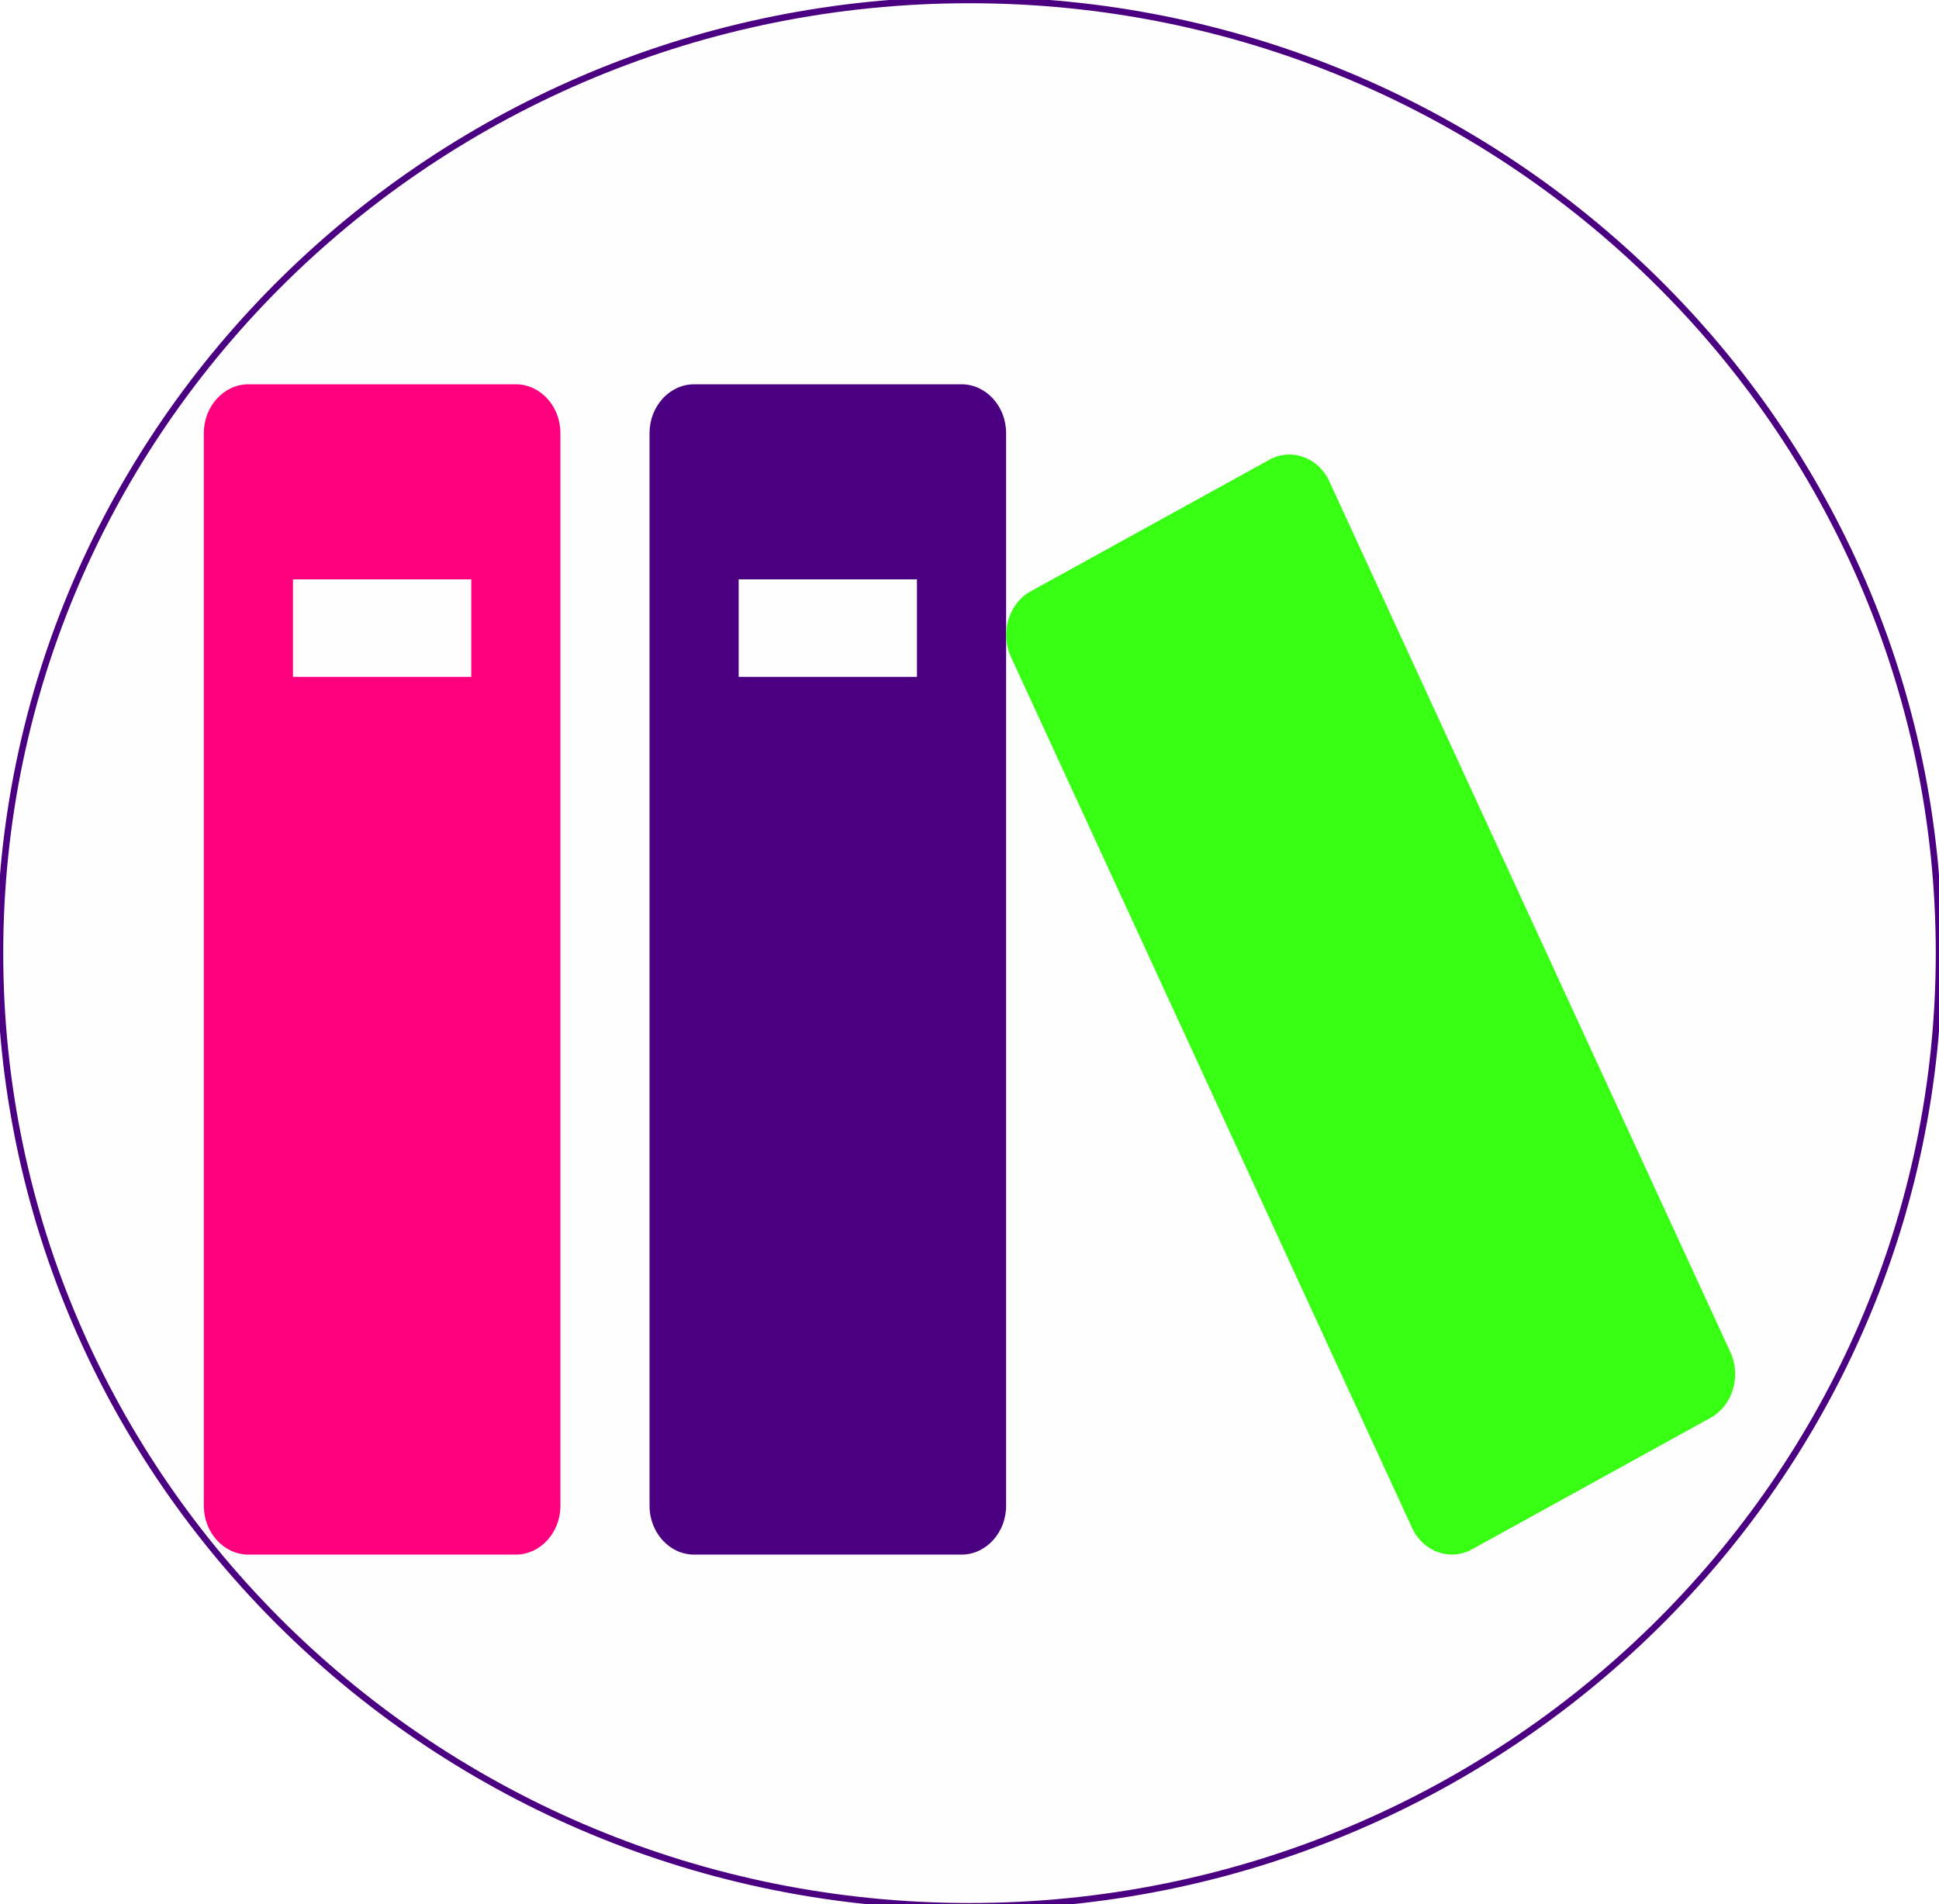
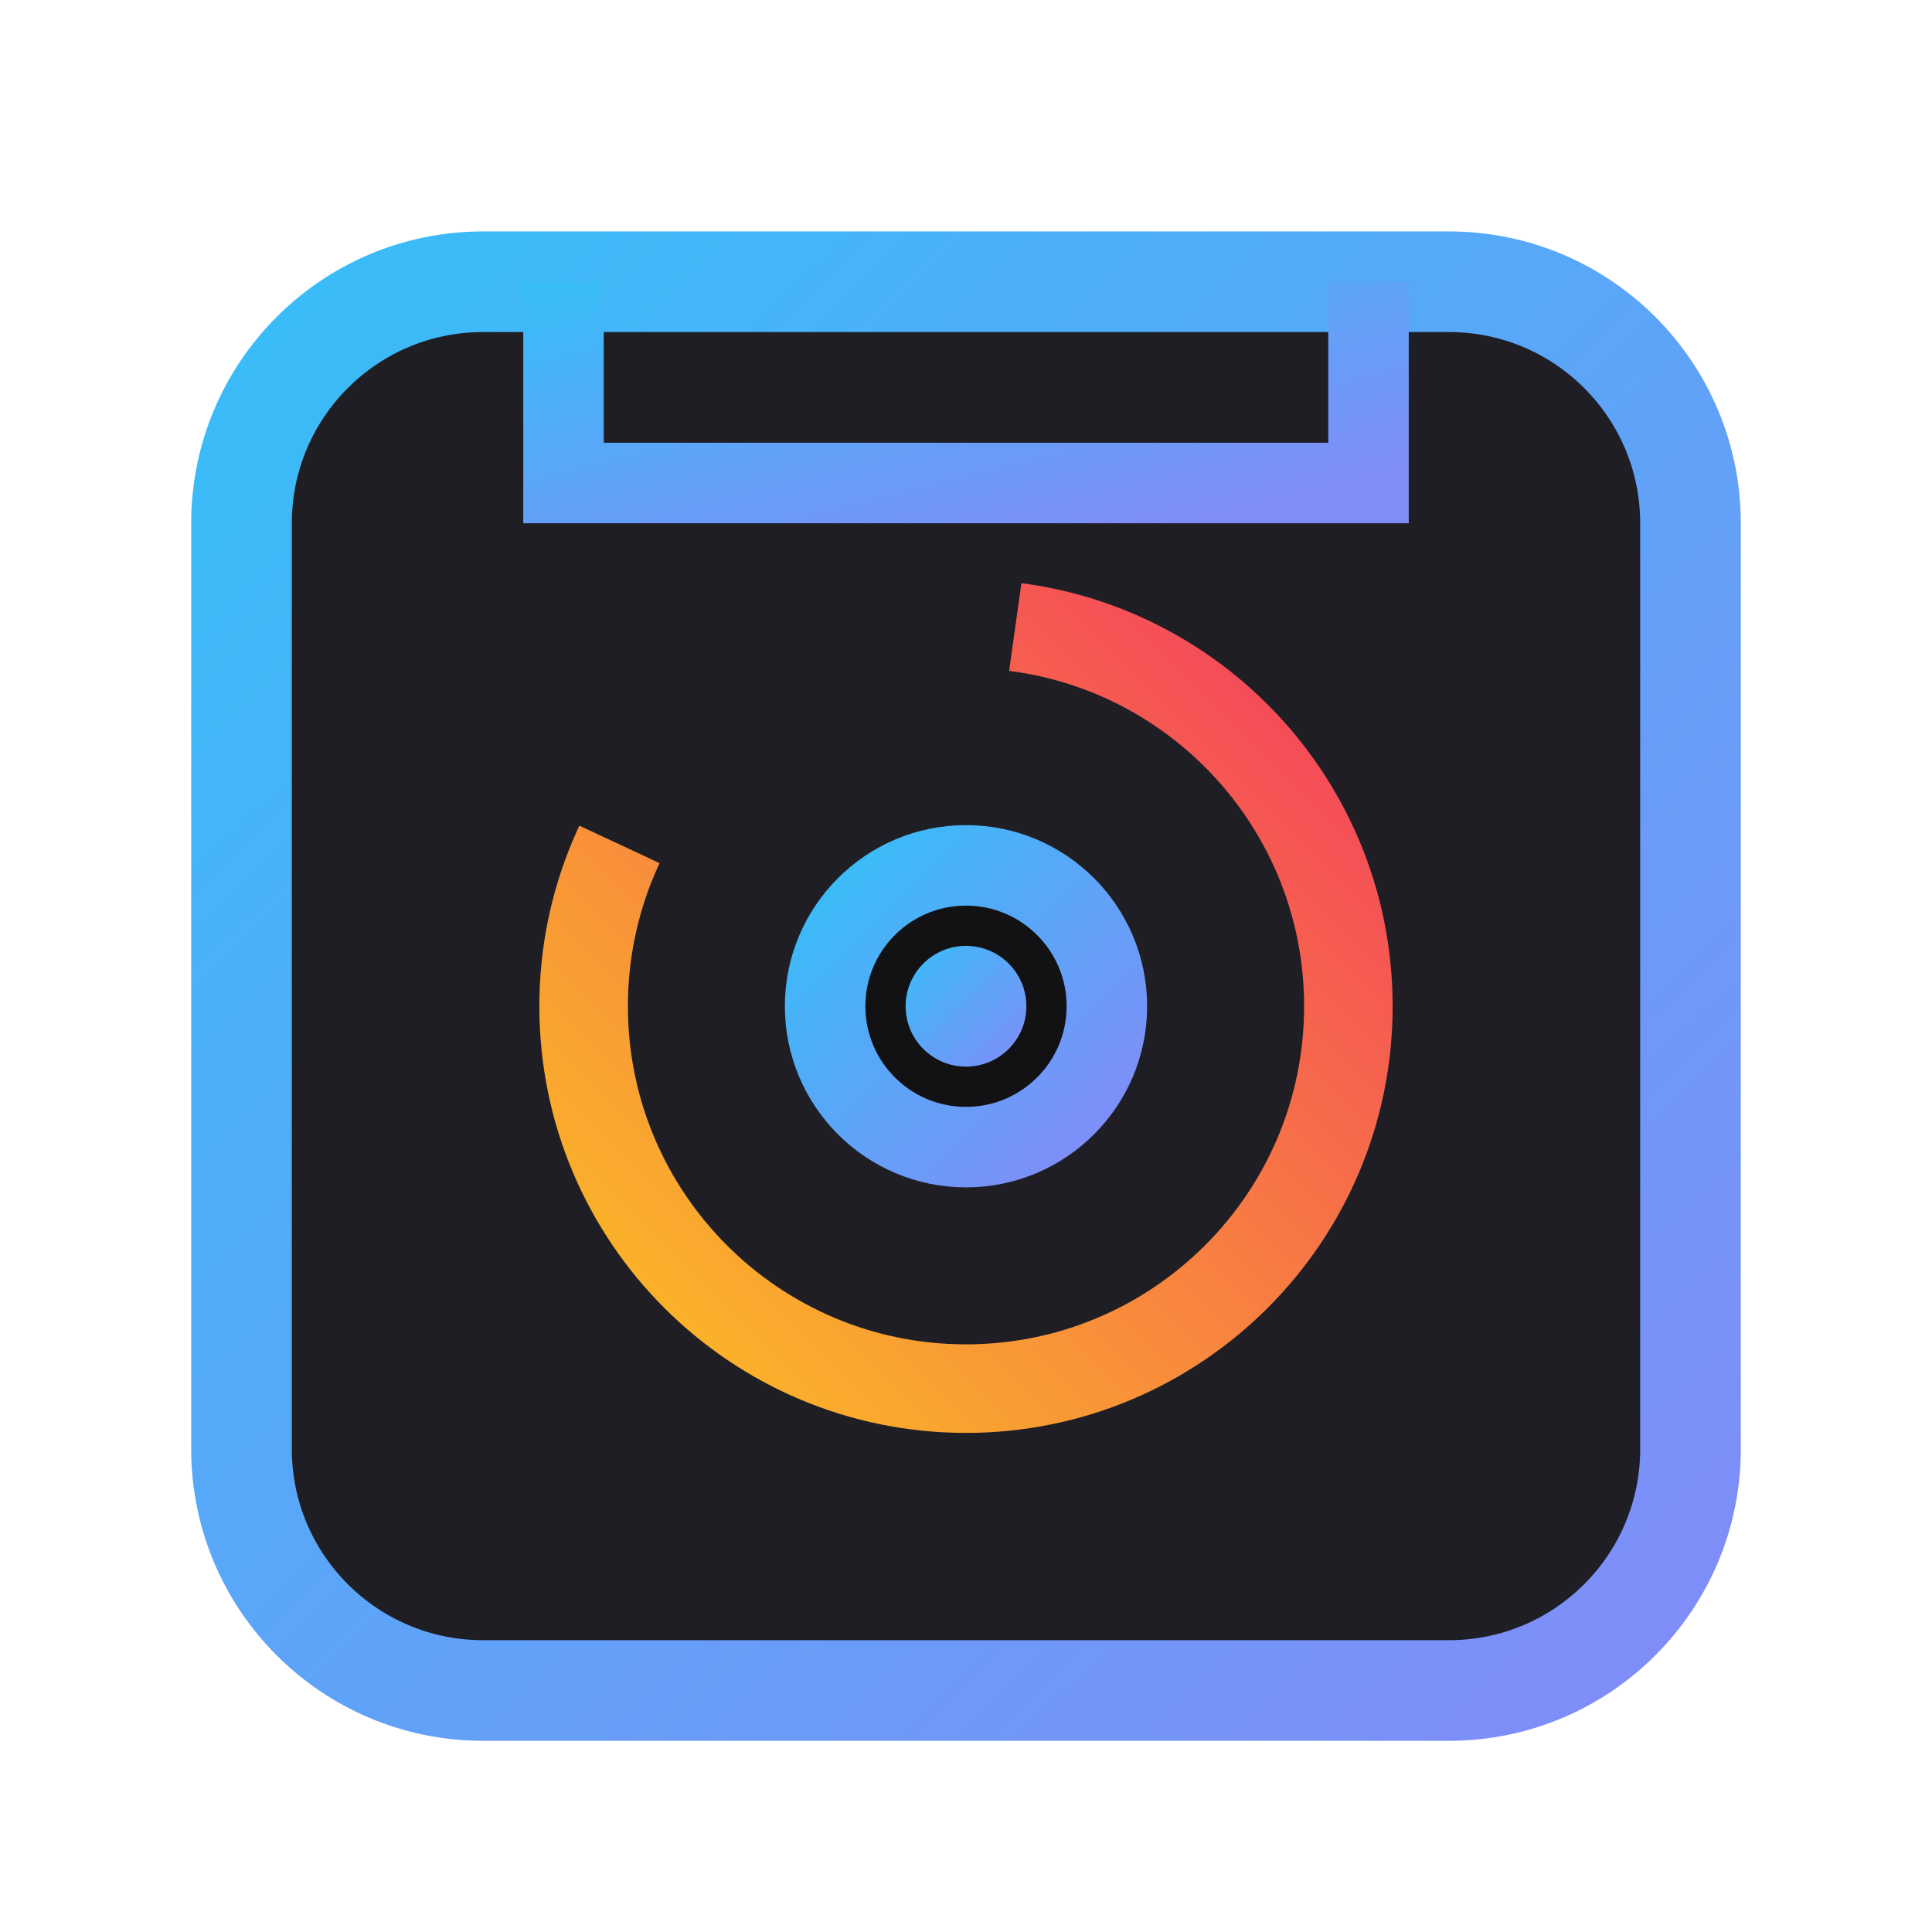
- <svg xmlns="http://www.w3.org/2000/svg" viewBox="0 0 600 589" width="600" height="589">
-   <defs />
-   <g transform="matrix(1,0,0,1,-535,-206)">
-     <g transform="matrix(1,0,0,1,535,206)">
-       <g transform="matrix(1,0,0,1,-143.2898,-67.75712)">
-         <path d="M443.29,67.757 C608.825,67.757 743.29,199.957 743.29,362.703 C743.29,525.45 608.825,657.65 443.29,657.65 C277.754,657.65 143.29,525.45 143.29,362.703 C143.29,199.957 277.754,67.757 443.29,67.757 Z" transform="matrix(1,0,0,1,0,0)" fill="#fefefe" stroke="#4b0082" stroke-width="2" />
-       </g>
-       <g transform="matrix(1,0,0,1,-143.2898,-67.75712)">
-         <g transform="matrix(0.8619827,0,0,0.9431191,-373.3549,-141.3725)" />
-         <g transform="matrix(0.8619827,0,0,0.9431191,-373.3549,-141.3725)">
-           <path d="M784.542,347.836 C784.542,347.836 688.542,347.836 688.542,347.836 C679.742,347.836 672.542,355.036 672.542,363.836 C672.542,363.836 672.542,715.836 672.542,715.836 C672.542,724.636 679.742,731.836 688.542,731.836 C688.542,731.836 784.542,731.836 784.542,731.836 C793.342,731.836 800.542,724.636 800.542,715.836 C800.542,715.836 800.542,363.836 800.542,363.836 C800.542,355.036 793.342,347.836 784.542,347.836 C784.542,347.836 784.542,347.836 784.542,347.836 ZM768.542,443.836 C768.542,443.836 704.542,443.836 704.542,443.836 C704.542,443.836 704.542,411.836 704.542,411.836 C704.542,411.836 768.542,411.836 768.542,411.836 C768.542,411.836 768.542,443.836 768.542,443.836 C768.542,443.836 768.542,443.836 768.542,443.836 Z" fill="#fe007e" />
-         </g>
-         <g transform="matrix(0.8619827,0,0,0.9431191,-373.3549,-141.3725)">
-           <path d="M944.542,347.836 C944.542,347.836 848.542,347.836 848.542,347.836 C839.741,347.836 832.542,355.036 832.542,363.836 C832.542,363.836 832.542,715.836 832.542,715.836 C832.542,724.636 839.741,731.836 848.542,731.836 C848.542,731.836 944.542,731.836 944.542,731.836 C953.341,731.836 960.542,724.636 960.542,715.836 C960.542,715.836 960.542,363.836 960.542,363.836 C960.542,355.036 953.341,347.836 944.542,347.836 C944.542,347.836 944.542,347.836 944.542,347.836 ZM928.542,443.836 C928.542,443.836 864.542,443.836 864.542,443.836 C864.542,443.836 864.542,411.836 864.542,411.836 C864.542,411.836 928.542,411.836 928.542,411.836 C928.542,411.836 928.542,443.836 928.542,443.836 C928.542,443.836 928.542,443.836 928.542,443.836 Z" fill="#4b0082" />
-         </g>
-         <g transform="matrix(0.8619827,0,0,0.9431191,-373.3549,-141.3725)">
-           <path d="M1055.086,372.576 C1055.086,372.576 969.354,415.773 969.354,415.773 C961.496,419.732 958.306,429.402 962.264,437.261 C962.264,437.261 1106.254,723.035 1106.254,723.035 C1110.212,730.894 1119.883,734.084 1127.742,730.124 C1127.742,730.124 1213.474,686.928 1213.474,686.928 C1221.331,682.968 1224.521,673.298 1220.562,665.441 C1220.562,665.441 1076.574,379.666 1076.574,379.666 C1072.613,371.807 1062.944,368.616 1055.086,372.576 C1055.086,372.576 1055.086,372.576 1055.086,372.576 Z" fill="#38fe14" />
-         </g>
-       </g>
-     </g>
-   </g>
+ <svg xmlns="http://www.w3.org/2000/svg" viewBox="0 0 48 48" width="48" height="48">
+   <defs>
+     <linearGradient id="primaryGrad" x1="0%" y1="0%" x2="100%" y2="100%">
+       <stop offset="0%" stop-color="#38bdf8" />
+       <stop offset="100%" stop-color="#818cf8" />
+     </linearGradient>
+     <linearGradient id="discGrad" x1="0%" y1="100%" x2="100%" y2="0%">
+       <stop offset="0%" stop-color="#fbbf24" />
+       <stop offset="100%" stop-color="#f43f5e" />
+     </linearGradient>
+   </defs>
+   <rect x="6" y="7" width="36" height="35" rx="6" fill="#1e1e24" stroke="url(#primaryGrad)" stroke-width="2.5" />
+   <path d="M14 7 L14 12 L34 12 L34 7" fill="none" stroke="url(#primaryGrad)" stroke-width="2" />
+   <circle cx="24" cy="25" r="9.5" fill="none" stroke="url(#discGrad)" stroke-width="2.2" stroke-dasharray="34 12" />
+   <circle cx="24" cy="25" r="3.5" fill="#121214" stroke="url(#primaryGrad)" stroke-width="2" />
+   <circle cx="24" cy="25" r="1.5" fill="url(#primaryGrad)" />
+   <line x1="12" y1="37" x2="12" y2="42" stroke="url(#primaryGrad)" stroke-width="2" stroke-linecap="round" />
+   <line x1="20" y1="37" x2="20" y2="42" stroke="url(#primaryGrad)" stroke-width="2" stroke-linecap="round" />
+   <line x1="28" y1="37" x2="28" y2="42" stroke="url(#primaryGrad)" stroke-width="2" stroke-linecap="round" />
+   <line x1="36" y1="37" x2="36" y2="42" stroke="url(#primaryGrad)" stroke-width="2" stroke-linecap="round" />
</svg>
